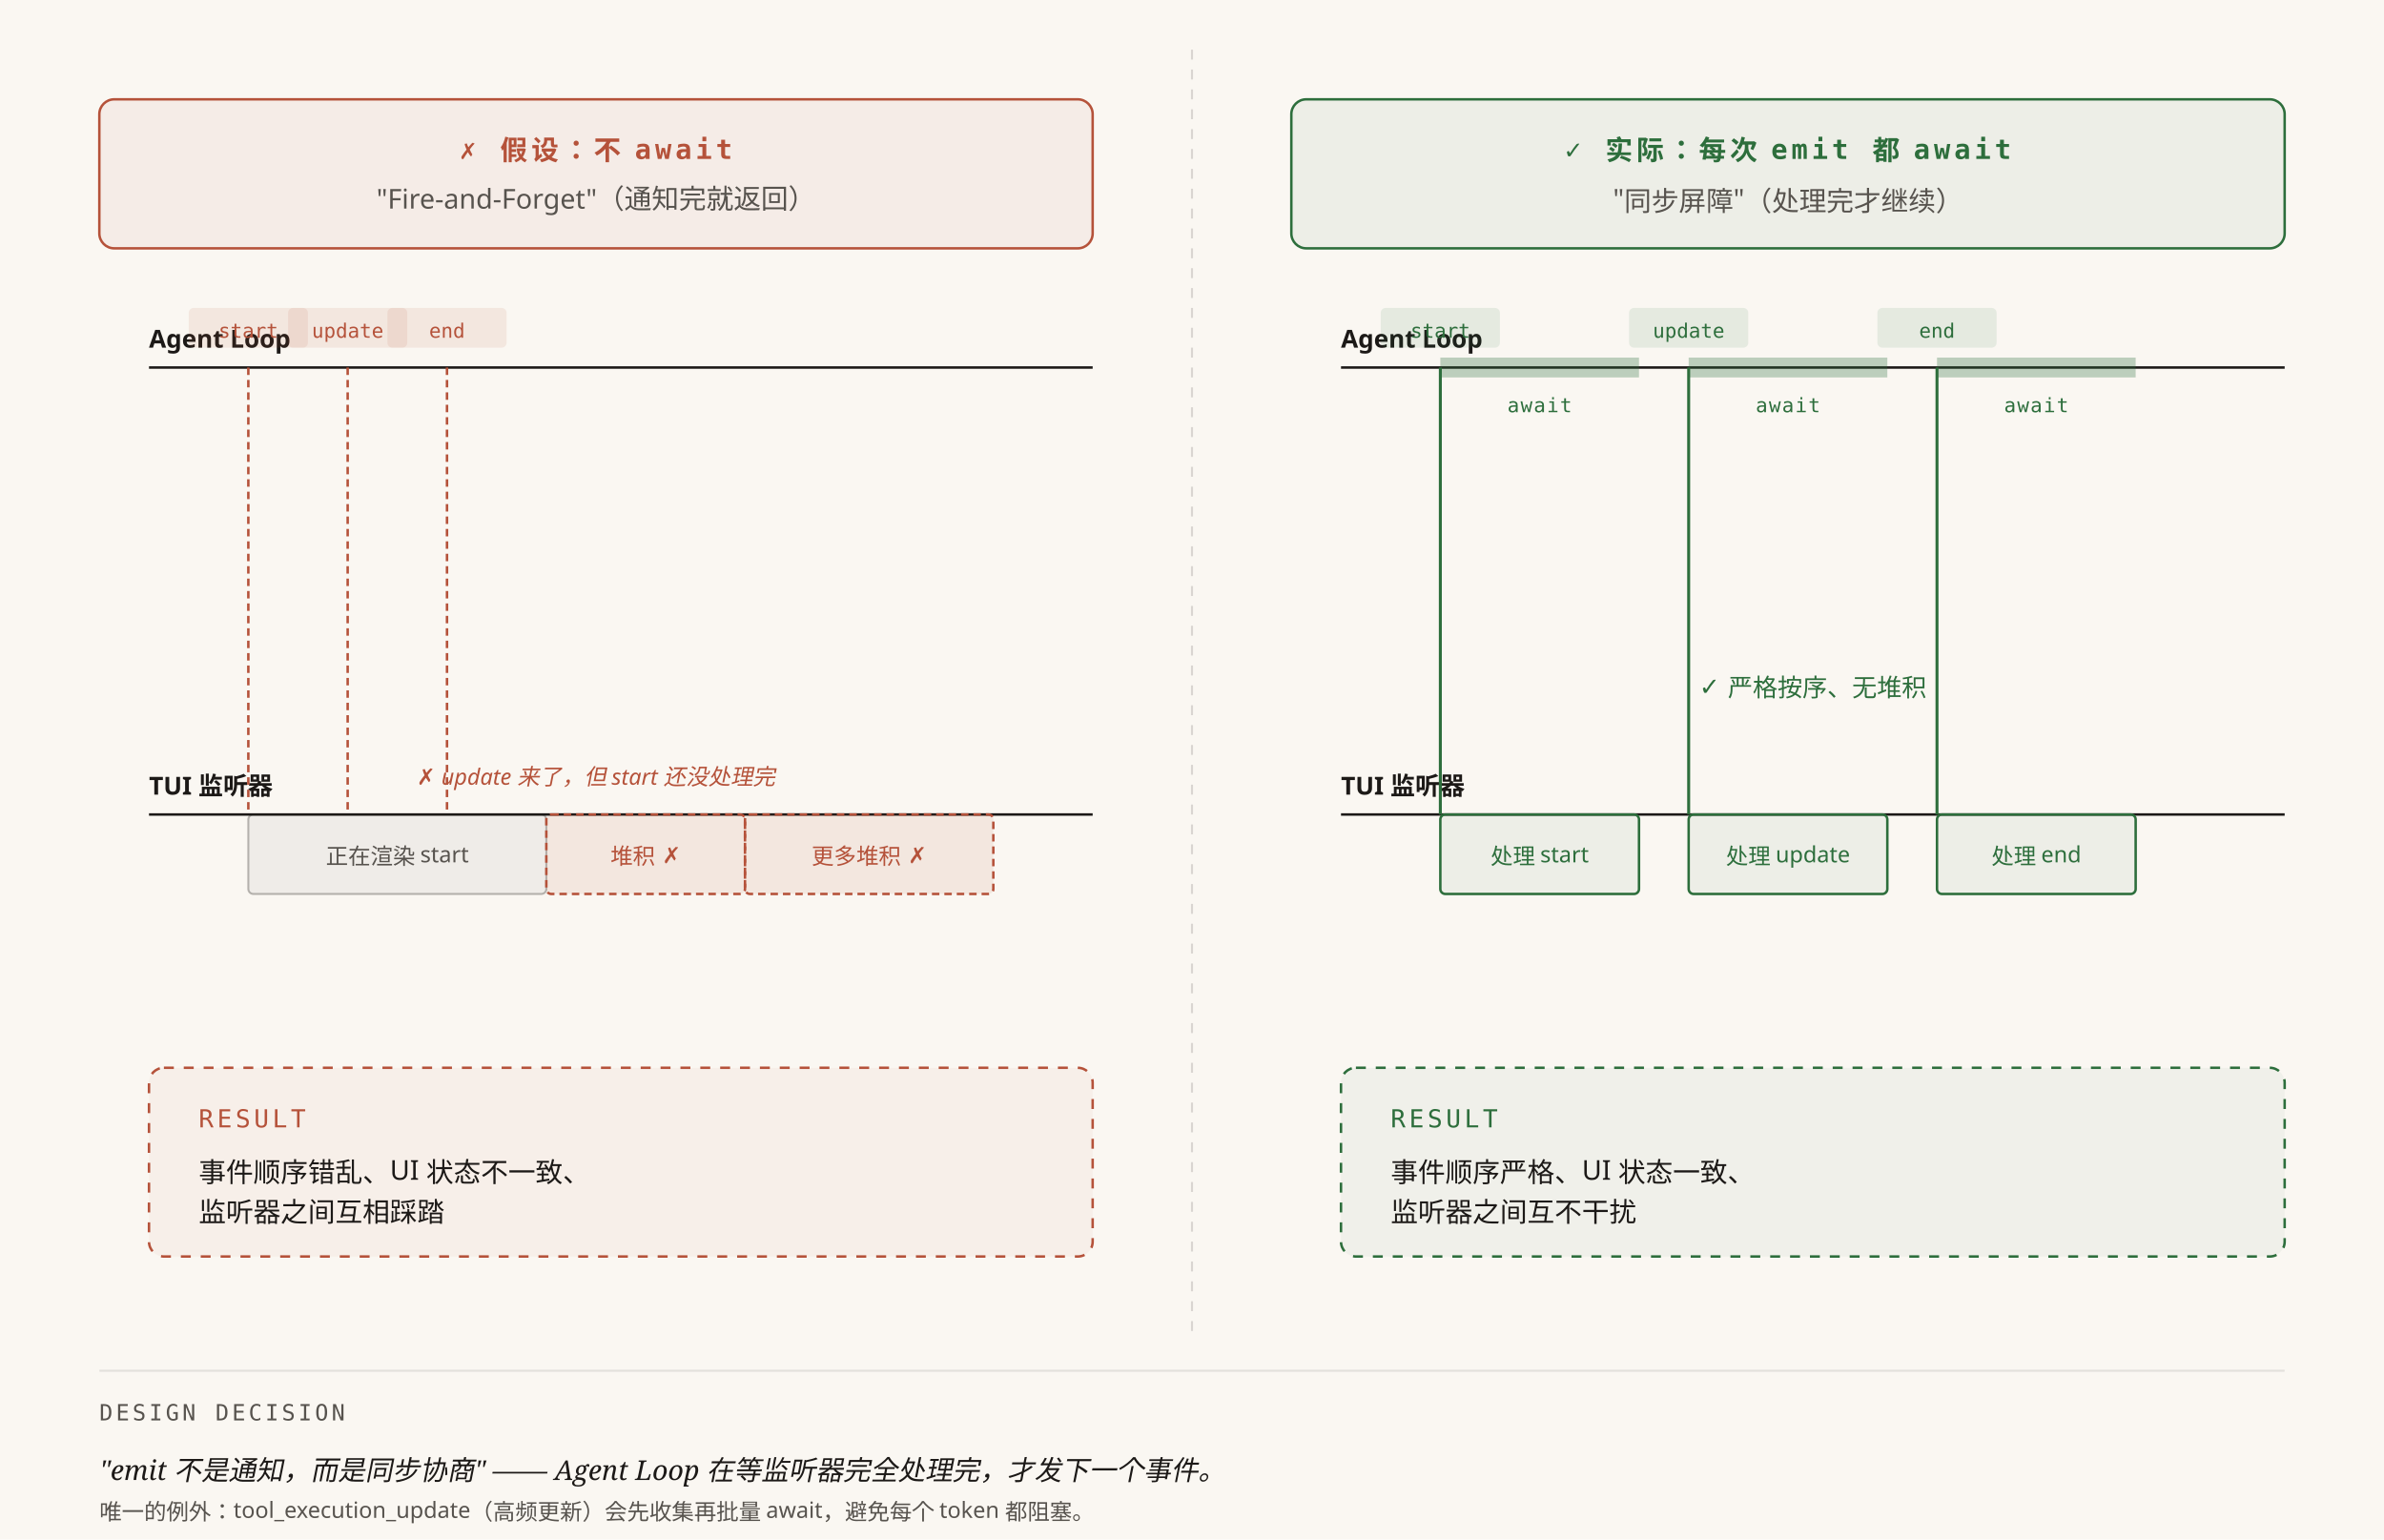
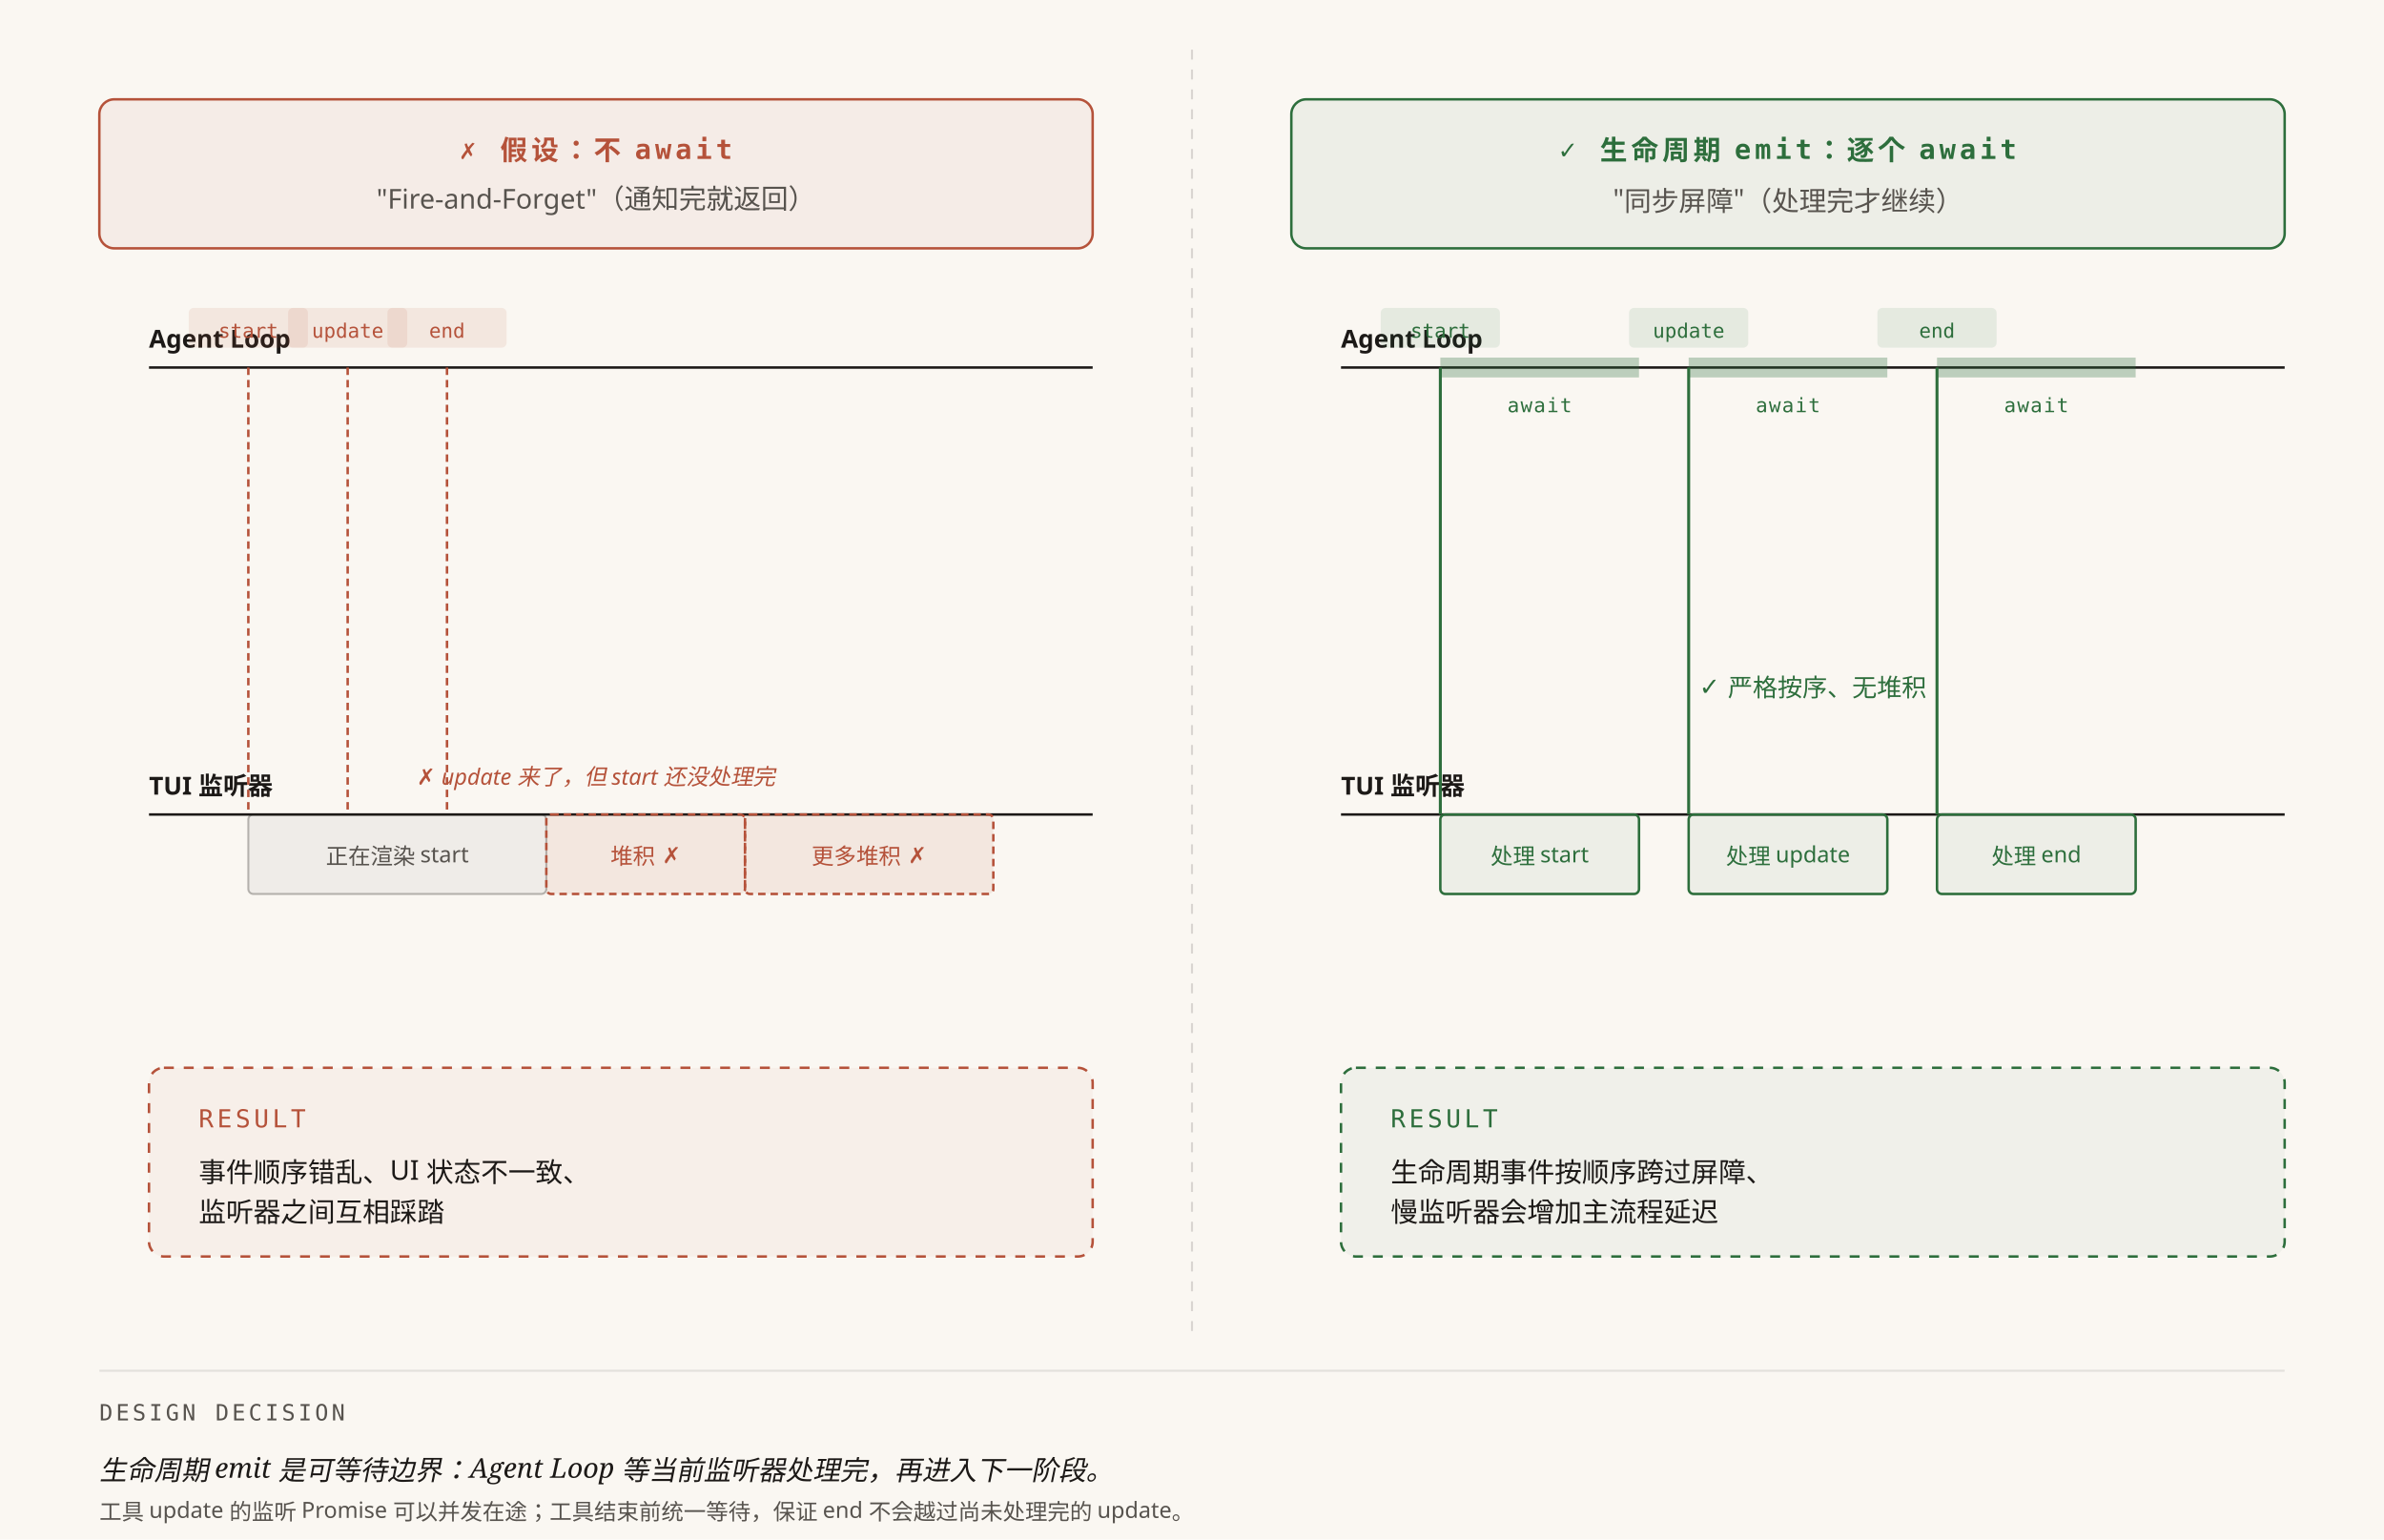
<svg xmlns="http://www.w3.org/2000/svg" viewBox="0 0 960 620">
  <defs>
    <marker id="arrow" markerWidth="8" markerHeight="6" refX="7" refY="3" orient="auto">
      <polygon points="0 0, 8 3, 0 6" fill="#57534e" />
    </marker>
    <marker id="arrow-red" markerWidth="8" markerHeight="6" refX="7" refY="3" orient="auto">
      <polygon points="0 0, 8 3, 0 6" fill="#b5523a" />
    </marker>
  </defs>
  <rect width="960" height="620" fill="#faf7f2" />
  <line x1="480" y1="20" x2="480" y2="540" stroke="rgba(28,25,23,0.15)" stroke-width="0.8" stroke-dasharray="4,4" />
  <rect x="40" y="40" width="400" height="60" rx="6" fill="rgba(181,82,58,0.06)" stroke="#b5523a" stroke-width="1" />
  <text x="240" y="64" fill="#b5523a" font-size="11" font-weight="600" font-family="'Geist Mono', monospace" text-anchor="middle" letter-spacing="0.14em">✗ 假设：不 await</text>
  <text x="240" y="84" fill="#57534e" font-size="11" font-family="'Geist', sans-serif" text-anchor="middle">"Fire-and-Forget"（通知完就返回）</text>
  <text x="60" y="140" fill="#1c1917" font-size="10" font-weight="600" font-family="'Geist', sans-serif">Agent Loop</text>
  <line x1="60" y1="148" x2="440" y2="148" stroke="#1c1917" stroke-width="1" />
  <text x="60" y="320" fill="#1c1917" font-size="10" font-weight="600" font-family="'Geist', sans-serif">TUI 监听器</text>
  <line x1="60" y1="328" x2="440" y2="328" stroke="#1c1917" stroke-width="1" />
  <line x1="100" y1="148" x2="100" y2="328" stroke="#b5523a" stroke-width="1" stroke-dasharray="3,2" />
  <rect x="76" y="124" width="48" height="16" rx="2" fill="rgba(181,82,58,0.10)" />
  <text x="100" y="136" fill="#b5523a" font-size="8" font-family="'Geist Mono', monospace" text-anchor="middle">start</text>
  <rect x="100" y="328" width="120" height="32" rx="2" fill="rgba(28,25,23,0.05)" stroke="rgba(28,25,23,0.30)" stroke-width="0.8" />
  <text x="160" y="348" fill="#57534e" font-size="9" font-family="'Geist', sans-serif" text-anchor="middle">正在渲染 start</text>
  <line x1="140" y1="148" x2="140" y2="328" stroke="#b5523a" stroke-width="1" stroke-dasharray="3,2" />
  <rect x="116" y="124" width="48" height="16" rx="2" fill="rgba(181,82,58,0.10)" />
  <text x="140" y="136" fill="#b5523a" font-size="8" font-family="'Geist Mono', monospace" text-anchor="middle">update</text>
  <text x="240" y="316" fill="#b5523a" font-size="9" font-family="'Geist', sans-serif" font-style="italic" text-anchor="middle">
      ✗ update 来了，但 start 还没处理完
    </text>
  <rect x="220" y="328" width="80" height="32" rx="2" fill="rgba(181,82,58,0.10)" stroke="#b5523a" stroke-width="1" stroke-dasharray="3,2" />
  <text x="260" y="348" fill="#b5523a" font-size="9" font-family="'Geist', sans-serif" text-anchor="middle">堆积 ✗</text>
  <line x1="180" y1="148" x2="180" y2="328" stroke="#b5523a" stroke-width="1" stroke-dasharray="3,2" />
  <rect x="156" y="124" width="48" height="16" rx="2" fill="rgba(181,82,58,0.10)" />
  <text x="180" y="136" fill="#b5523a" font-size="8" font-family="'Geist Mono', monospace" text-anchor="middle">end</text>
  <rect x="300" y="328" width="100" height="32" rx="2" fill="rgba(181,82,58,0.10)" stroke="#b5523a" stroke-width="1" stroke-dasharray="3,2" />
  <text x="350" y="348" fill="#b5523a" font-size="9" font-family="'Geist', sans-serif" text-anchor="middle">更多堆积 ✗</text>
  <rect x="60" y="430" width="380" height="76" rx="6" fill="rgba(181,82,58,0.05)" stroke="#b5523a" stroke-width="1" stroke-dasharray="4,4" />
  <text x="80" y="454" fill="#b5523a" font-size="10" font-family="'Geist Mono', monospace" letter-spacing="0.14em">RESULT</text>
  <text x="80" y="476" fill="#1c1917" font-size="11" font-family="'Geist', sans-serif">
      事件顺序错乱、UI 状态不一致、
    </text>
  <text x="80" y="492" fill="#1c1917" font-size="11" font-family="'Geist', sans-serif">
      监听器之间互相踩踏
    </text>
  <rect x="520" y="40" width="400" height="60" rx="6" fill="rgba(45, 110, 60, 0.06)" stroke="#2d6e3c" stroke-width="1" />
-   <text x="720" y="64" fill="#2d6e3c" font-size="11" font-weight="600" font-family="'Geist Mono', monospace" text-anchor="middle" letter-spacing="0.14em">✓ 实际：每次 emit 都 await</text>
+   <text x="720" y="64" fill="#2d6e3c" font-size="11" font-weight="600" font-family="'Geist Mono', monospace" text-anchor="middle" letter-spacing="0.14em">✓ 生命周期 emit：逐个 await</text>
  <text x="720" y="84" fill="#57534e" font-size="11" font-family="'Geist', sans-serif" text-anchor="middle">"同步屏障"（处理完才继续）</text>
  <text x="540" y="140" fill="#1c1917" font-size="10" font-weight="600" font-family="'Geist', sans-serif">Agent Loop</text>
  <line x1="540" y1="148" x2="920" y2="148" stroke="#1c1917" stroke-width="1" />
  <text x="540" y="320" fill="#1c1917" font-size="10" font-weight="600" font-family="'Geist', sans-serif">TUI 监听器</text>
  <line x1="540" y1="328" x2="920" y2="328" stroke="#1c1917" stroke-width="1" />
  <line x1="580" y1="148" x2="580" y2="328" stroke="#2d6e3c" stroke-width="1.2" />
  <rect x="556" y="124" width="48" height="16" rx="2" fill="rgba(45,110,60,0.10)" />
  <text x="580" y="136" fill="#2d6e3c" font-size="8" font-family="'Geist Mono', monospace" text-anchor="middle">start</text>
  <rect x="580" y="328" width="80" height="32" rx="2" fill="rgba(45,110,60,0.06)" stroke="#2d6e3c" stroke-width="1" />
  <text x="620" y="348" fill="#2d6e3c" font-size="9" font-family="'Geist', sans-serif" text-anchor="middle">处理 start</text>
  <rect x="580" y="144" width="80" height="8" fill="#2d6e3c" opacity="0.3" />
  <text x="620" y="166" fill="#2d6e3c" font-size="8" font-family="'Geist Mono', monospace" text-anchor="middle" letter-spacing="0.06em">await</text>
  <line x1="680" y1="148" x2="680" y2="328" stroke="#2d6e3c" stroke-width="1.2" />
  <rect x="656" y="124" width="48" height="16" rx="2" fill="rgba(45,110,60,0.10)" />
  <text x="680" y="136" fill="#2d6e3c" font-size="8" font-family="'Geist Mono', monospace" text-anchor="middle">update</text>
  <rect x="680" y="328" width="80" height="32" rx="2" fill="rgba(45,110,60,0.06)" stroke="#2d6e3c" stroke-width="1" />
  <text x="720" y="348" fill="#2d6e3c" font-size="9" font-family="'Geist', sans-serif" text-anchor="middle">处理 update</text>
  <rect x="680" y="144" width="80" height="8" fill="#2d6e3c" opacity="0.3" />
  <text x="720" y="166" fill="#2d6e3c" font-size="8" font-family="'Geist Mono', monospace" text-anchor="middle" letter-spacing="0.06em">await</text>
  <line x1="780" y1="148" x2="780" y2="328" stroke="#2d6e3c" stroke-width="1.2" />
  <rect x="756" y="124" width="48" height="16" rx="2" fill="rgba(45,110,60,0.10)" />
  <text x="780" y="136" fill="#2d6e3c" font-size="8" font-family="'Geist Mono', monospace" text-anchor="middle">end</text>
  <rect x="780" y="328" width="80" height="32" rx="2" fill="rgba(45,110,60,0.06)" stroke="#2d6e3c" stroke-width="1" />
  <text x="820" y="348" fill="#2d6e3c" font-size="9" font-family="'Geist', sans-serif" text-anchor="middle">处理 end</text>
  <rect x="780" y="144" width="80" height="8" fill="#2d6e3c" opacity="0.3" />
  <text x="820" y="166" fill="#2d6e3c" font-size="8" font-family="'Geist Mono', monospace" text-anchor="middle" letter-spacing="0.06em">await</text>
  <text x="730" y="280" fill="#2d6e3c" font-size="10" font-family="'Geist', sans-serif" text-anchor="middle">
      ✓ 严格按序、无堆积
    </text>
  <rect x="540" y="430" width="380" height="76" rx="6" fill="rgba(45,110,60,0.05)" stroke="#2d6e3c" stroke-width="1" stroke-dasharray="4,4" />
  <text x="560" y="454" fill="#2d6e3c" font-size="10" font-family="'Geist Mono', monospace" letter-spacing="0.14em">RESULT</text>
  <text x="560" y="476" fill="#1c1917" font-size="11" font-family="'Geist', sans-serif">
-       事件顺序严格、UI 状态一致、
+       生命周期事件按顺序跨过屏障、
    </text>
  <text x="560" y="492" fill="#1c1917" font-size="11" font-family="'Geist', sans-serif">
-       监听器之间互不干扰
+       慢监听器会增加主流程延迟
    </text>
  <line x1="40" y1="552" x2="920" y2="552" stroke="rgba(28,25,23,0.10)" stroke-width="0.8" />
  <text x="40" y="572" fill="#57534e" font-size="9" font-family="'Geist Mono', monospace" letter-spacing="0.14em">DESIGN DECISION</text>
  <text x="40" y="596" fill="#1c1917" font-size="11" font-family="'Instrument Serif', 'Source Han Serif SC', serif" font-style="italic">
-       "emit 不是通知，而是同步协商" —— Agent Loop 在等监听器完全处理完，才发下一个事件。
+       生命周期 emit 是可等待边界：Agent Loop 等当前监听器处理完，再进入下一阶段。
    </text>
  <text x="40" y="612" fill="#57534e" font-size="9" font-family="'Geist', sans-serif">
-       唯一的例外：tool_execution_update（高频更新）会先收集再批量 await，避免每个 token 都阻塞。
+       工具 update 的监听 Promise 可以并发在途；工具结束前统一等待，保证 end 不会越过尚未处理完的 update。
    </text>
</svg>
